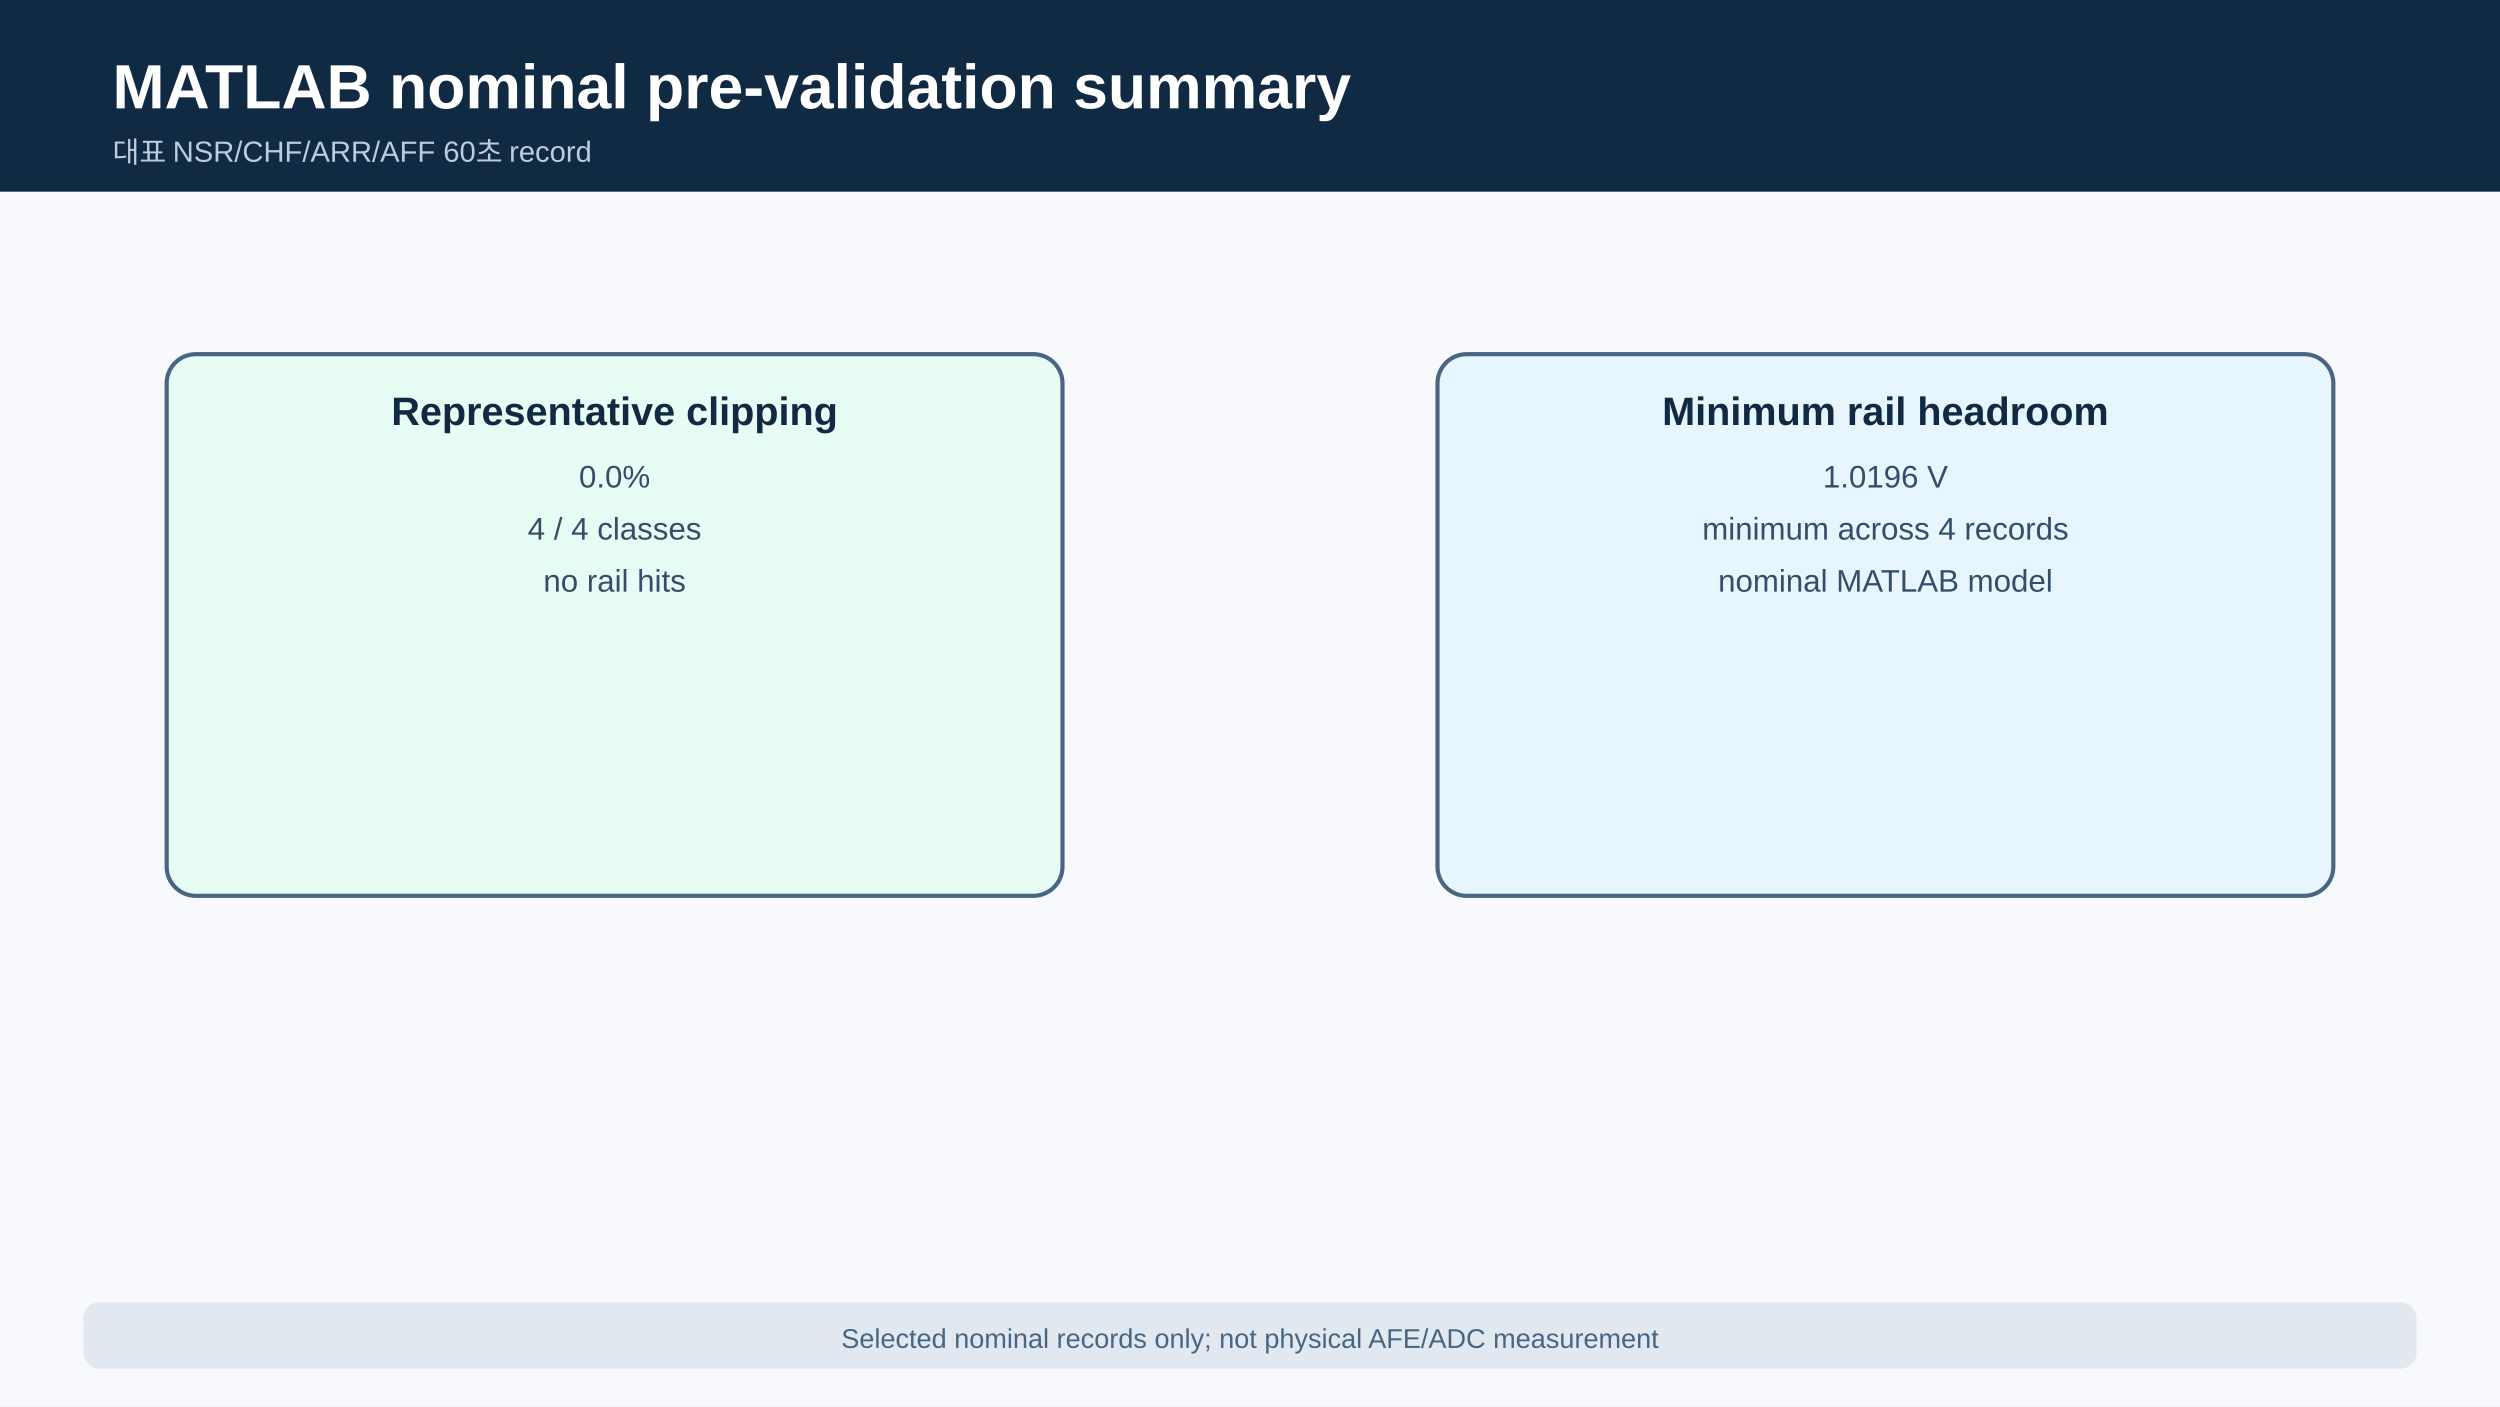
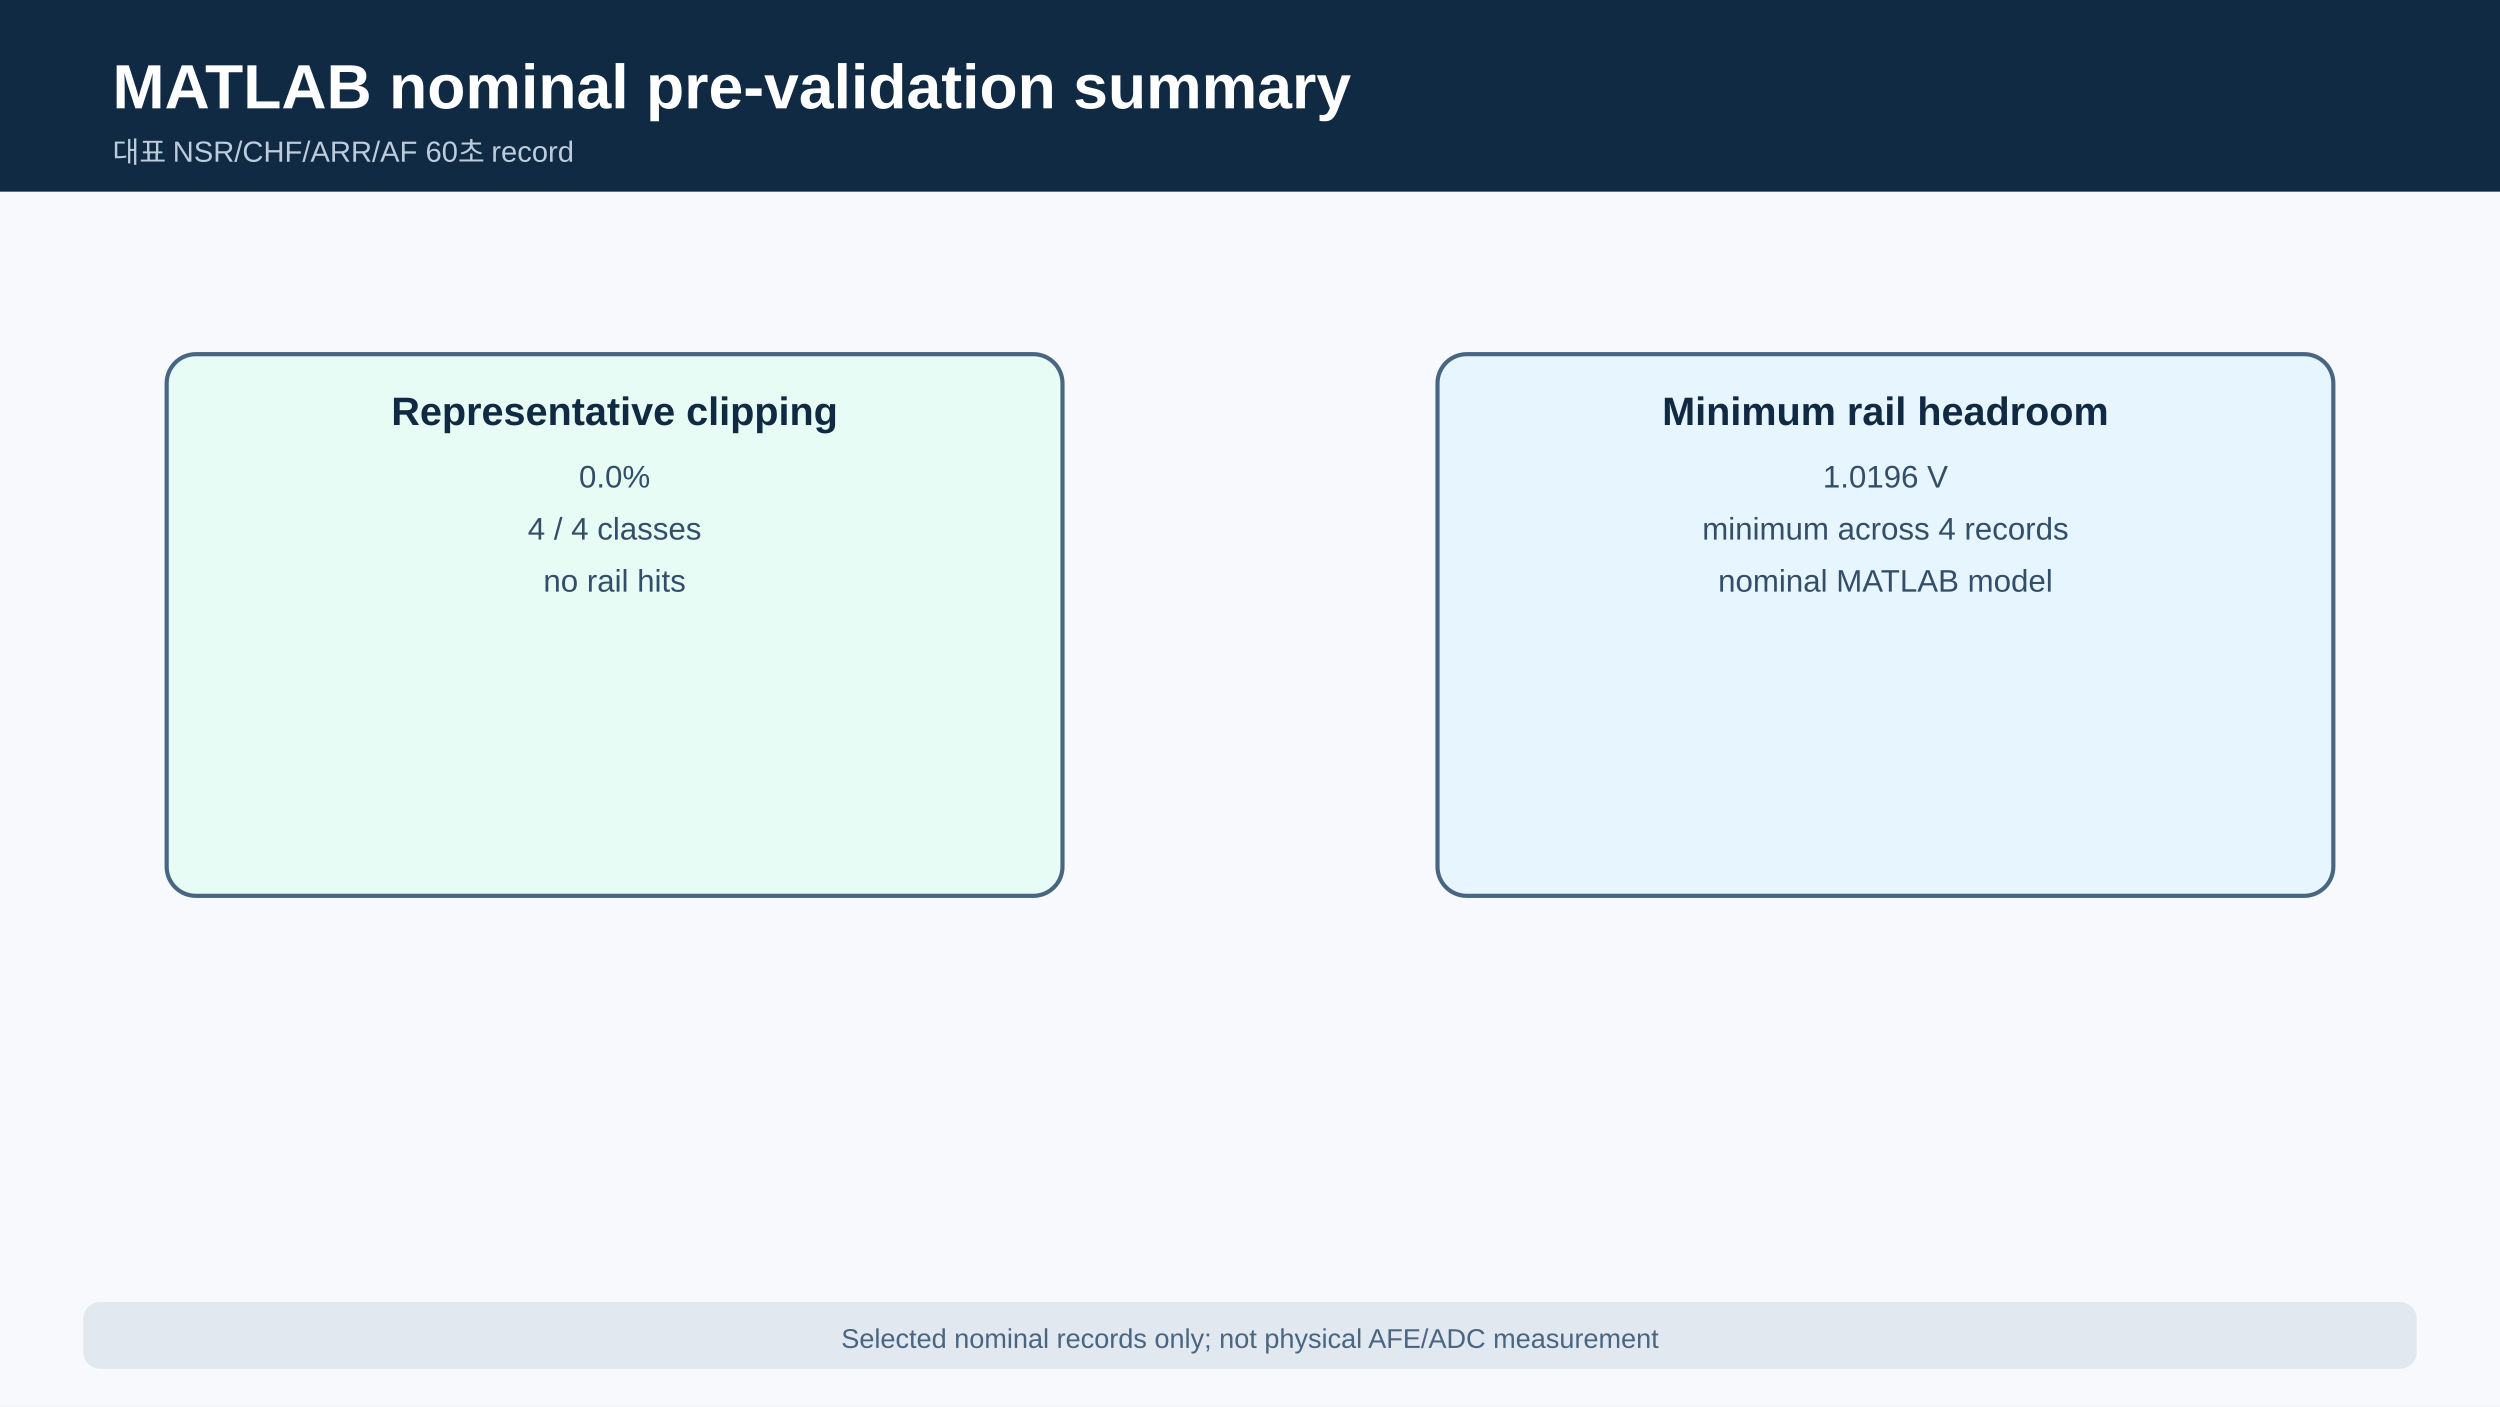
<svg xmlns="http://www.w3.org/2000/svg" width="1200" height="675" viewBox="0 0 1200 675">
  <rect width="1200" height="675" fill="#f7f9fc" />
  <rect x="0" y="0" width="1200" height="92" fill="#102a43" />
  <text x="54" y="52" font-family="Arial, Noto Sans KR, sans-serif" font-size="30" font-weight="700" fill="white">MATLAB nominal pre-validation summary</text>
-   <text x="54" y="78" font-family="Arial, Noto Sans KR, sans-serif" font-size="14" fill="#bcccdc">대표 NSR/CHF/ARR/AFF 60초 record</text>
+   <text x="54" y="78" font-family="Arial, Noto Sans KR, sans-serif" font-size="14" fill="#bcccdc">대표 NSR/CHF/ARR/AF 60초 record</text>
  <rect x="80" y="170" width="430" height="260" rx="14" fill="#e6fcf5" stroke="#486581" stroke-width="2" />
  <text x="295.0" y="204" text-anchor="middle" font-family="Arial, Noto Sans KR, sans-serif" font-size="19" font-weight="700" fill="#102a43">Representative clipping</text>
  <text x="295.0" y="234" text-anchor="middle" font-family="Arial, Noto Sans KR, sans-serif" font-size="15" font-weight="400" fill="#334e68">0.0%</text>
  <text x="295.0" y="259" text-anchor="middle" font-family="Arial, Noto Sans KR, sans-serif" font-size="15" font-weight="400" fill="#334e68">4 / 4 classes</text>
  <text x="295.0" y="284" text-anchor="middle" font-family="Arial, Noto Sans KR, sans-serif" font-size="15" font-weight="400" fill="#334e68">no rail hits</text>
  <rect x="690" y="170" width="430" height="260" rx="14" fill="#e7f5ff" stroke="#486581" stroke-width="2" />
  <text x="905.0" y="204" text-anchor="middle" font-family="Arial, Noto Sans KR, sans-serif" font-size="19" font-weight="700" fill="#102a43">Minimum rail headroom</text>
  <text x="905.0" y="234" text-anchor="middle" font-family="Arial, Noto Sans KR, sans-serif" font-size="15" font-weight="400" fill="#334e68">1.0196 V</text>
  <text x="905.0" y="259" text-anchor="middle" font-family="Arial, Noto Sans KR, sans-serif" font-size="15" font-weight="400" fill="#334e68">minimum across 4 records</text>
  <text x="905.0" y="284" text-anchor="middle" font-family="Arial, Noto Sans KR, sans-serif" font-size="15" font-weight="400" fill="#334e68">nominal MATLAB model</text>
  <rect x="40" y="625" width="1120" height="32" rx="8" fill="#e1e8f0" />
  <text x="600" y="647" text-anchor="middle" font-family="Arial, Noto Sans KR, sans-serif" font-size="13" font-weight="400" fill="#486581">Selected nominal records only; not physical AFE/ADC measurement</text>
</svg>
